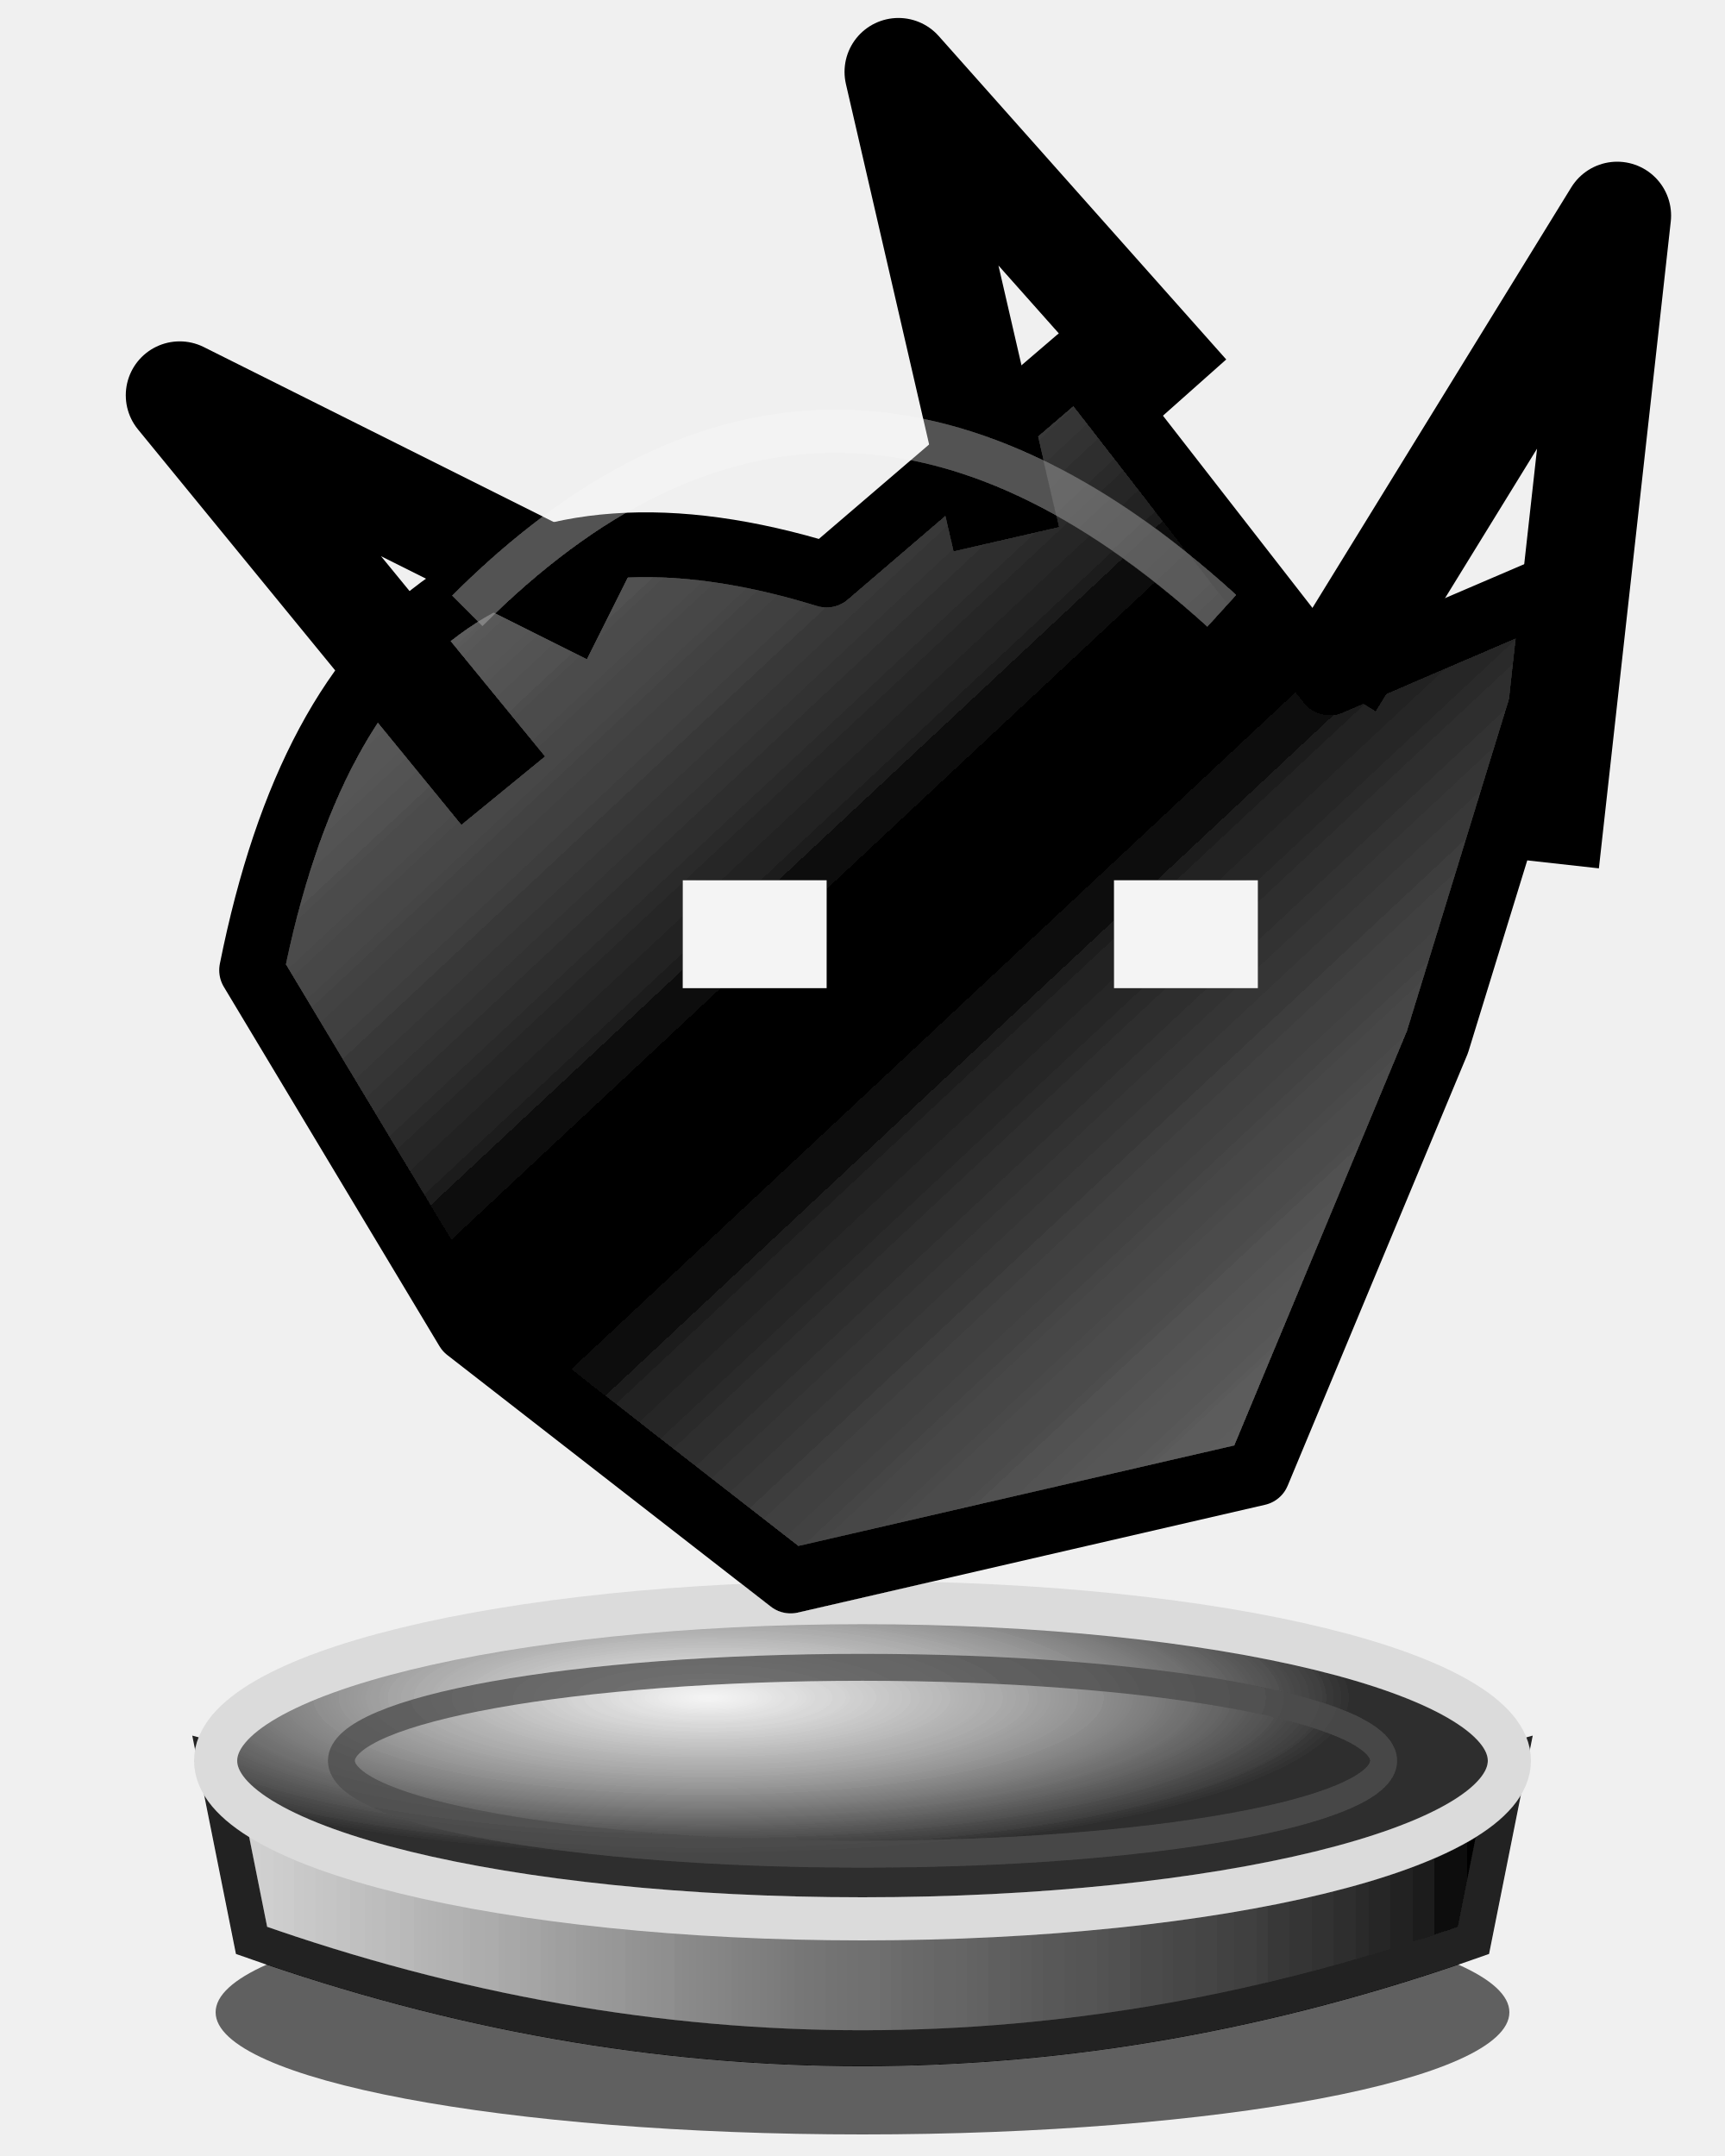
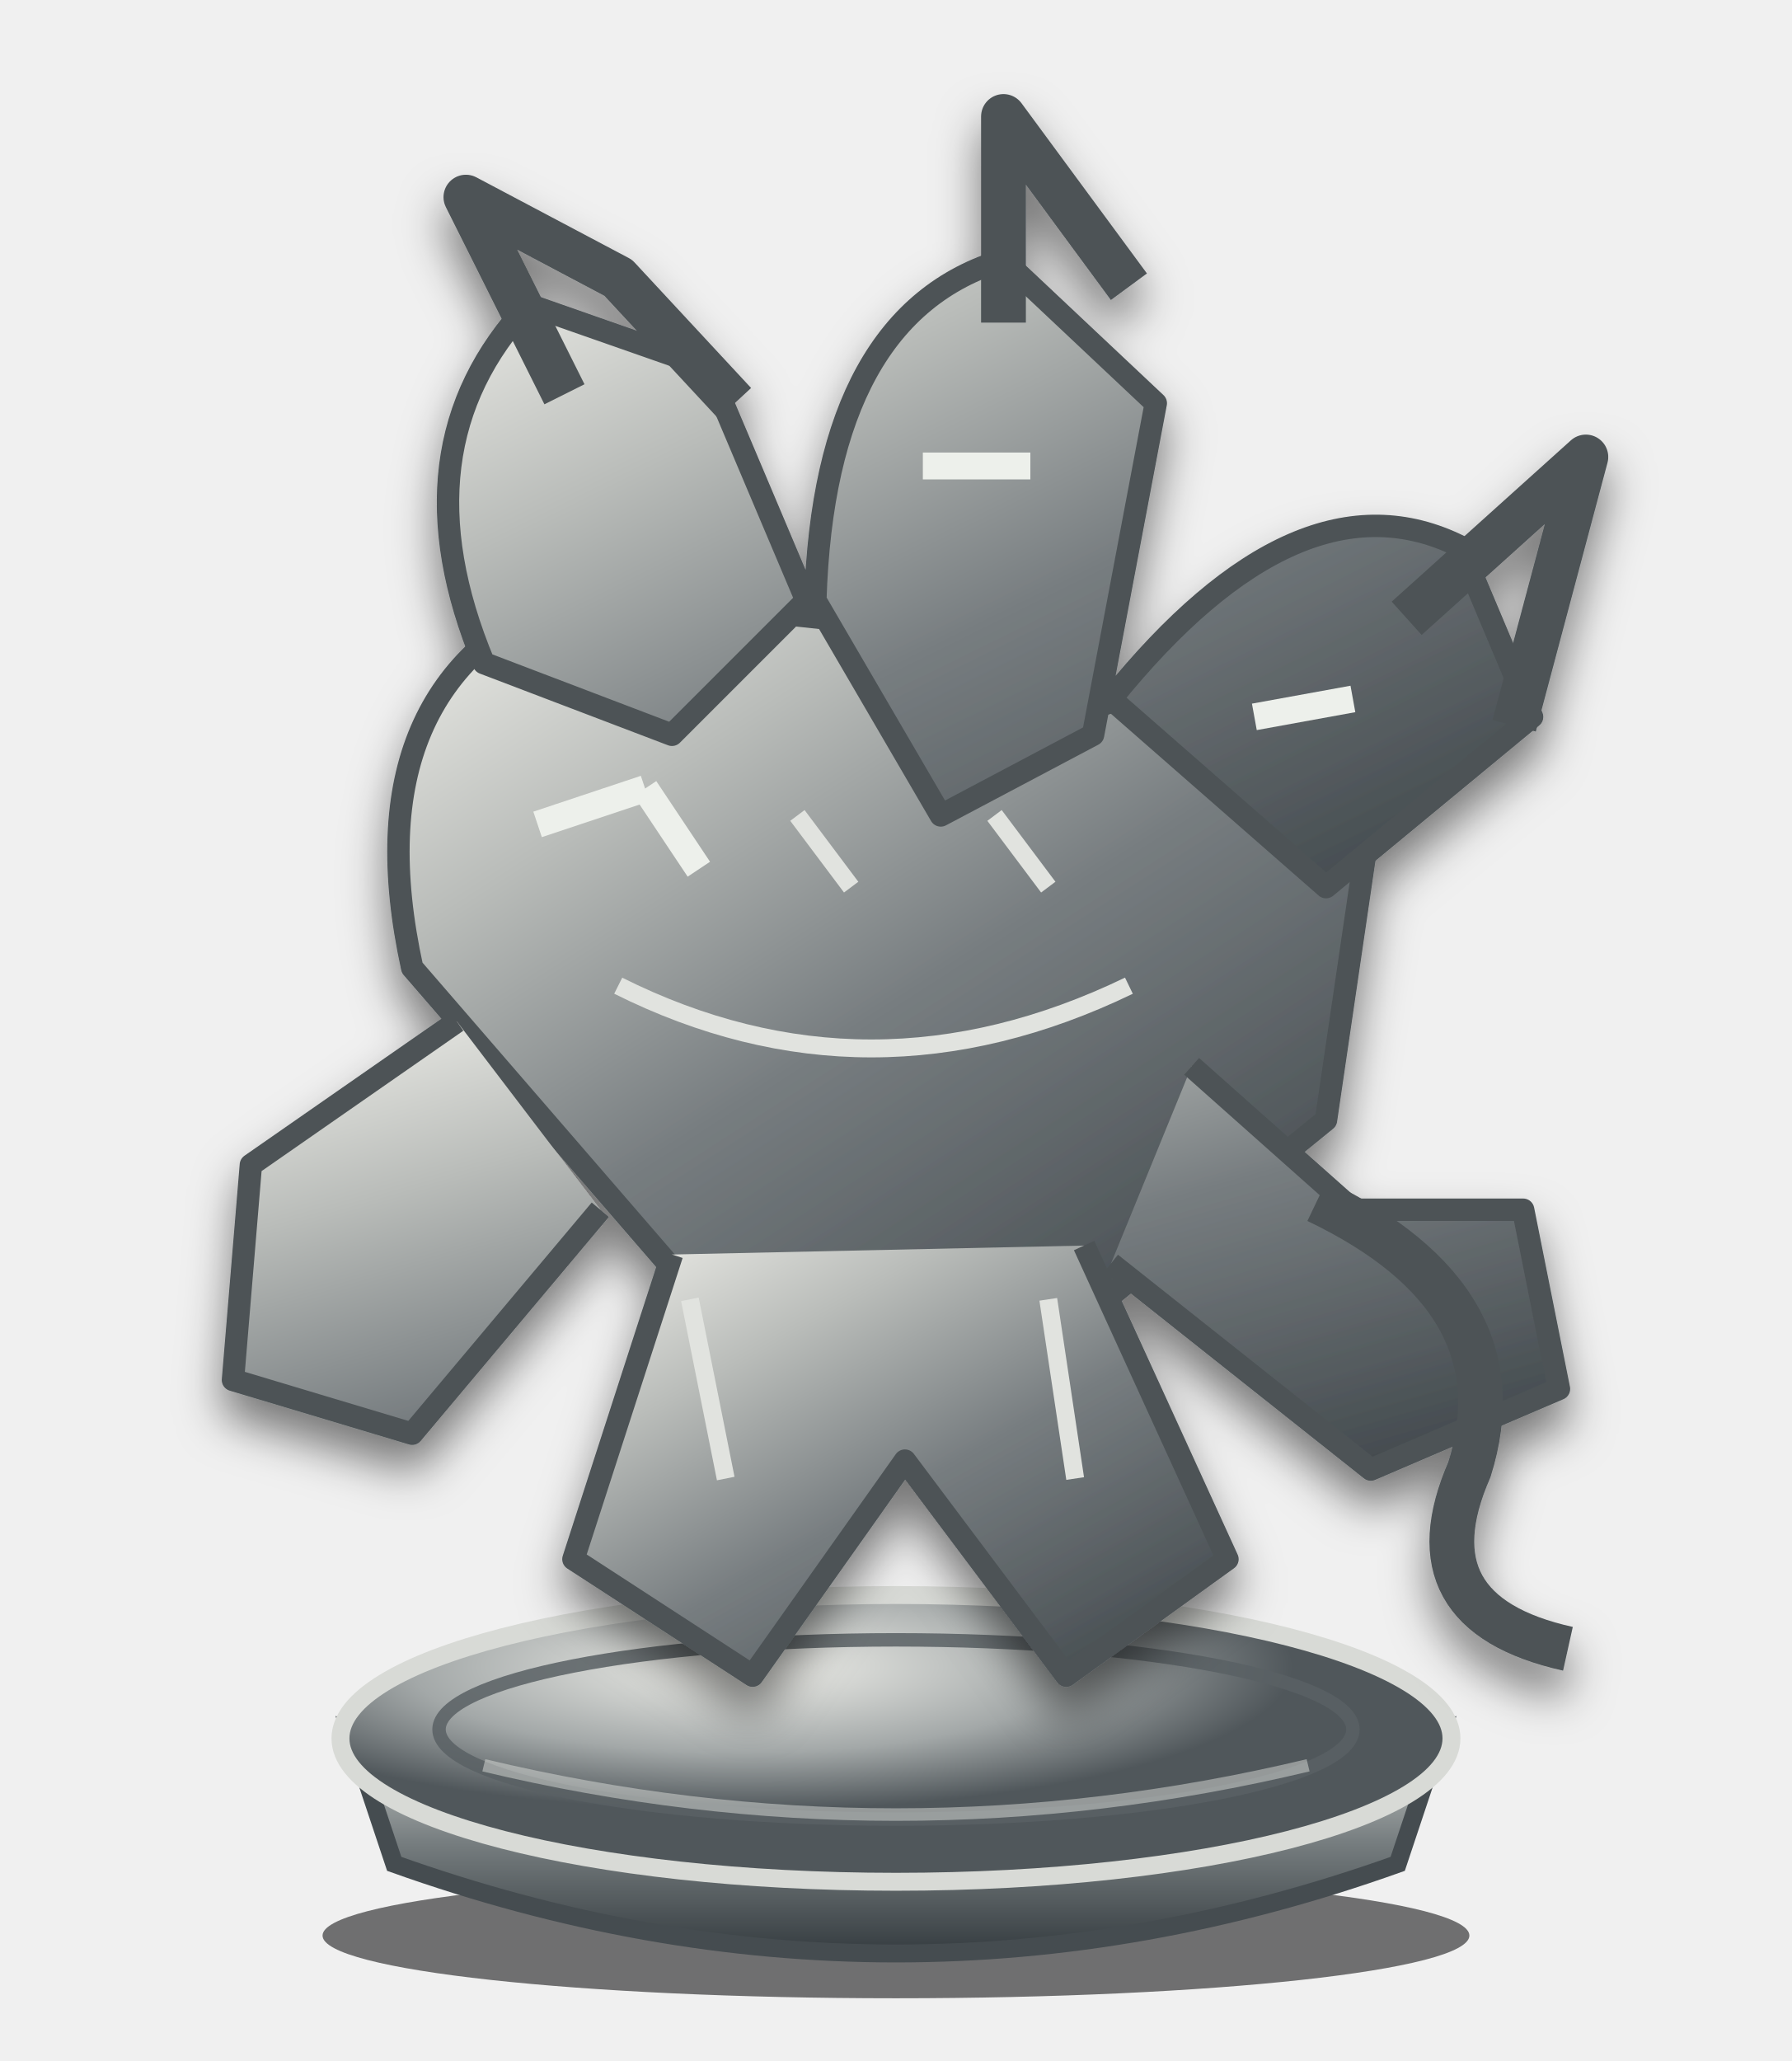
- <svg xmlns="http://www.w3.org/2000/svg" class="monster-sprite monster-quimera-carmesim" viewBox="0 0 48 60" style="filter:grayscale(1) saturate(.1) contrast(1.12)" role="img" aria-label="quimera-carmesim">
+ <svg xmlns="http://www.w3.org/2000/svg" viewBox="0 0 200 230" role="img" aria-label="Miniatura de quimera-carmesim">
  <defs>
-     <linearGradient id="monster-metal-quimera-carmesim" x1="0" y1="0" x2="1" y2="1">
-       <stop offset="0" stop-color="#d66c43" />
-       <stop offset=".48" stop-color="#612a2c" />
-       <stop offset="1" stop-color="#d66c43" />
+     <linearGradient id="stone" x1="0" y1="0" x2=".85" y2="1">
+       <stop offset="0" stop-color="#f0f0eb" />
+       <stop offset=".28" stop-color="#b9bcb9" />
+       <stop offset=".58" stop-color="#777d80" />
+       <stop offset="1" stop-color="#444b4f" />
    </linearGradient>
-     <radialGradient id="monster-glint-quimera-carmesim">
-       <stop offset="0" stop-color="#fff" stop-opacity=".65" />
-       <stop offset="1" stop-color="#fff" stop-opacity="0" />
+     <linearGradient id="stoneDark" x1="0" y1="0" x2="1" y2="1">
+       <stop offset="0" stop-color="#aeb3b1" />
+       <stop offset=".5" stop-color="#62696d" />
+       <stop offset="1" stop-color="#32393d" />
+     </linearGradient>
+     <linearGradient id="base" x1="0" y1="0" x2="0" y2="1">
+       <stop offset="0" stop-color="#cfd2cf" />
+       <stop offset=".5" stop-color="#777e80" />
+       <stop offset="1" stop-color="#353c40" />
+     </linearGradient>
+     <radialGradient id="baseTop" cx="36%" cy="25%">
+       <stop offset="0" stop-color="#f1f1ec" />
+       <stop offset=".6" stop-color="#a3a8a8" />
+       <stop offset="1" stop-color="#50575b" />
    </radialGradient>
-     <linearGradient id="mini-base-side">
-       <stop offset="0" stop-color="#d3d4d1" />
-       <stop offset=".45" stop-color="#7c8284" />
-       <stop offset="1" stop-color="#3b4144" />
-     </linearGradient>
-     <radialGradient id="mini-base-top" cx="38%" cy="30%">
-       <stop offset="0" stop-color="#f0f0ec" />
-       <stop offset=".55" stop-color="#9a9fa0" />
-       <stop offset="1" stop-color="#4a5053" />
-     </radialGradient>
+     <filter id="shadow" x="-30%" y="-30%" width="160%" height="170%">
+       <feGaussianBlur in="SourceAlpha" stdDeviation="2.5" />
+       <feOffset dy="3" />
+       <feComponentTransfer>
+         <feFuncA type="linear" slope=".5" />
+       </feComponentTransfer>
+       <feMerge>
+         <feMergeNode />
+         <feMergeNode in="SourceGraphic" />
+       </feMerge>
+     </filter>
  </defs>
-   <ellipse cx="24" cy="56" rx="18" ry="3.4" fill="#080a0b" opacity=".6" />
-   <path d="M6 49 Q24 54 42 49 L41 54 Q24 60 7 54Z" fill="url(#mini-base-side)" stroke="#444a4d" stroke-width="1" />
-   <ellipse cx="24" cy="49" rx="18" ry="4.4" fill="url(#mini-base-top)" stroke="#d9d9d4" stroke-width="1.2" />
-   <ellipse cx="24" cy="49" rx="14.5" ry="2.6" fill="none" stroke="#5c6265" stroke-width=".75" opacity=".8" />
-   <g transform="translate(0,-2)" class="monster-creature" fill="url(#monster-metal-quimera-carmesim)" stroke="#612a2c" stroke-width="1.8" stroke-linejoin="round">
-     <path d="M7 29 Q10 14 23 18 L30 12 L37 21 L44 18 L40 31 L35 43 L22 46 L13 39Z" />
-     <path d="M28 17 L25 4 L33 13 M37 21 L45 8 L43 26 M14 24 L5 13 L17 19" fill="none" stroke-width="3" />
-     <path d="M19 28 L23 28 M31 28 L35 28" stroke="#fff0b0" stroke-width="3" />
+   <ellipse cx="100" cy="216" rx="64" ry="7" fill="#050607" opacity=".55" />
+   <path d="M39 193 Q100 211 161 193 L156 208 Q100 228 44 208Z" fill="url(#base)" stroke="#454c50" stroke-width="2" />
+   <ellipse cx="100" cy="194" rx="62" ry="16" fill="url(#baseTop)" stroke="#d8dad6" stroke-width="2" />
+   <ellipse cx="100" cy="193" rx="51" ry="10" fill="none" stroke="#596064" stroke-width="1.5" opacity=".85" />
+   <g filter="url(#shadow)">
+     <g fill="url(#stone)" stroke="#4d5356" stroke-width="2.5" stroke-linejoin="round">
+       <path d="M46 108 Q39 76 64 66 L92 69 L110 83 L131 76 L153 91 L148 125 L121 147 L78 145Z" />
+       <path d="M54 74 Q44 50 59 34 L79 41 L90 67 L75 82Z M91 67 Q92 35 112 29 L129 45 L122 82 L105 91Z M124 78 Q145 52 163 61 L171 80 L148 99Z" />
+       <path d="M63 44 L52 22 L69 31 L82 45 M112 36 L112 13 L126 32 M157 69 L177 51 L169 81" fill="none" stroke-width="5" />
+       <path d="M60 92 L72 88 M72 88 L78 97 M103 52 L115 52 M140 80 L151 78" stroke="#edf0eb" stroke-width="3" />
+       <path d="M51 114 L28 130 L26 154 L46 160 L67 135 M133 119 L151 135 L170 135 L174 155 L153 164 L124 141" />
+       <path d="M75 140 L64 174 L84 187 L101 163 L119 187 L137 174 L121 139" />
+       <path d="M147 134 Q170 145 164 164 Q157 180 175 184" fill="none" stroke-width="5" />
+     </g>
+     <g fill="none" stroke="#e1e3df" stroke-width="2">
+       <path d="M69 110 Q97 124 126 110 M77 145 L81 165 M117 145 L120 165 M89 91 L95 99 M111 91 L117 99" />
+     </g>
  </g>
-   <path d="M13 17 Q23 7 34 17" fill="none" stroke="#fff" stroke-opacity=".23" stroke-width="1.2" />
+   <path d="M54 197 Q100 208 146 197" fill="none" stroke="#e0e2de" stroke-opacity=".48" stroke-width="1.4" />
</svg>
